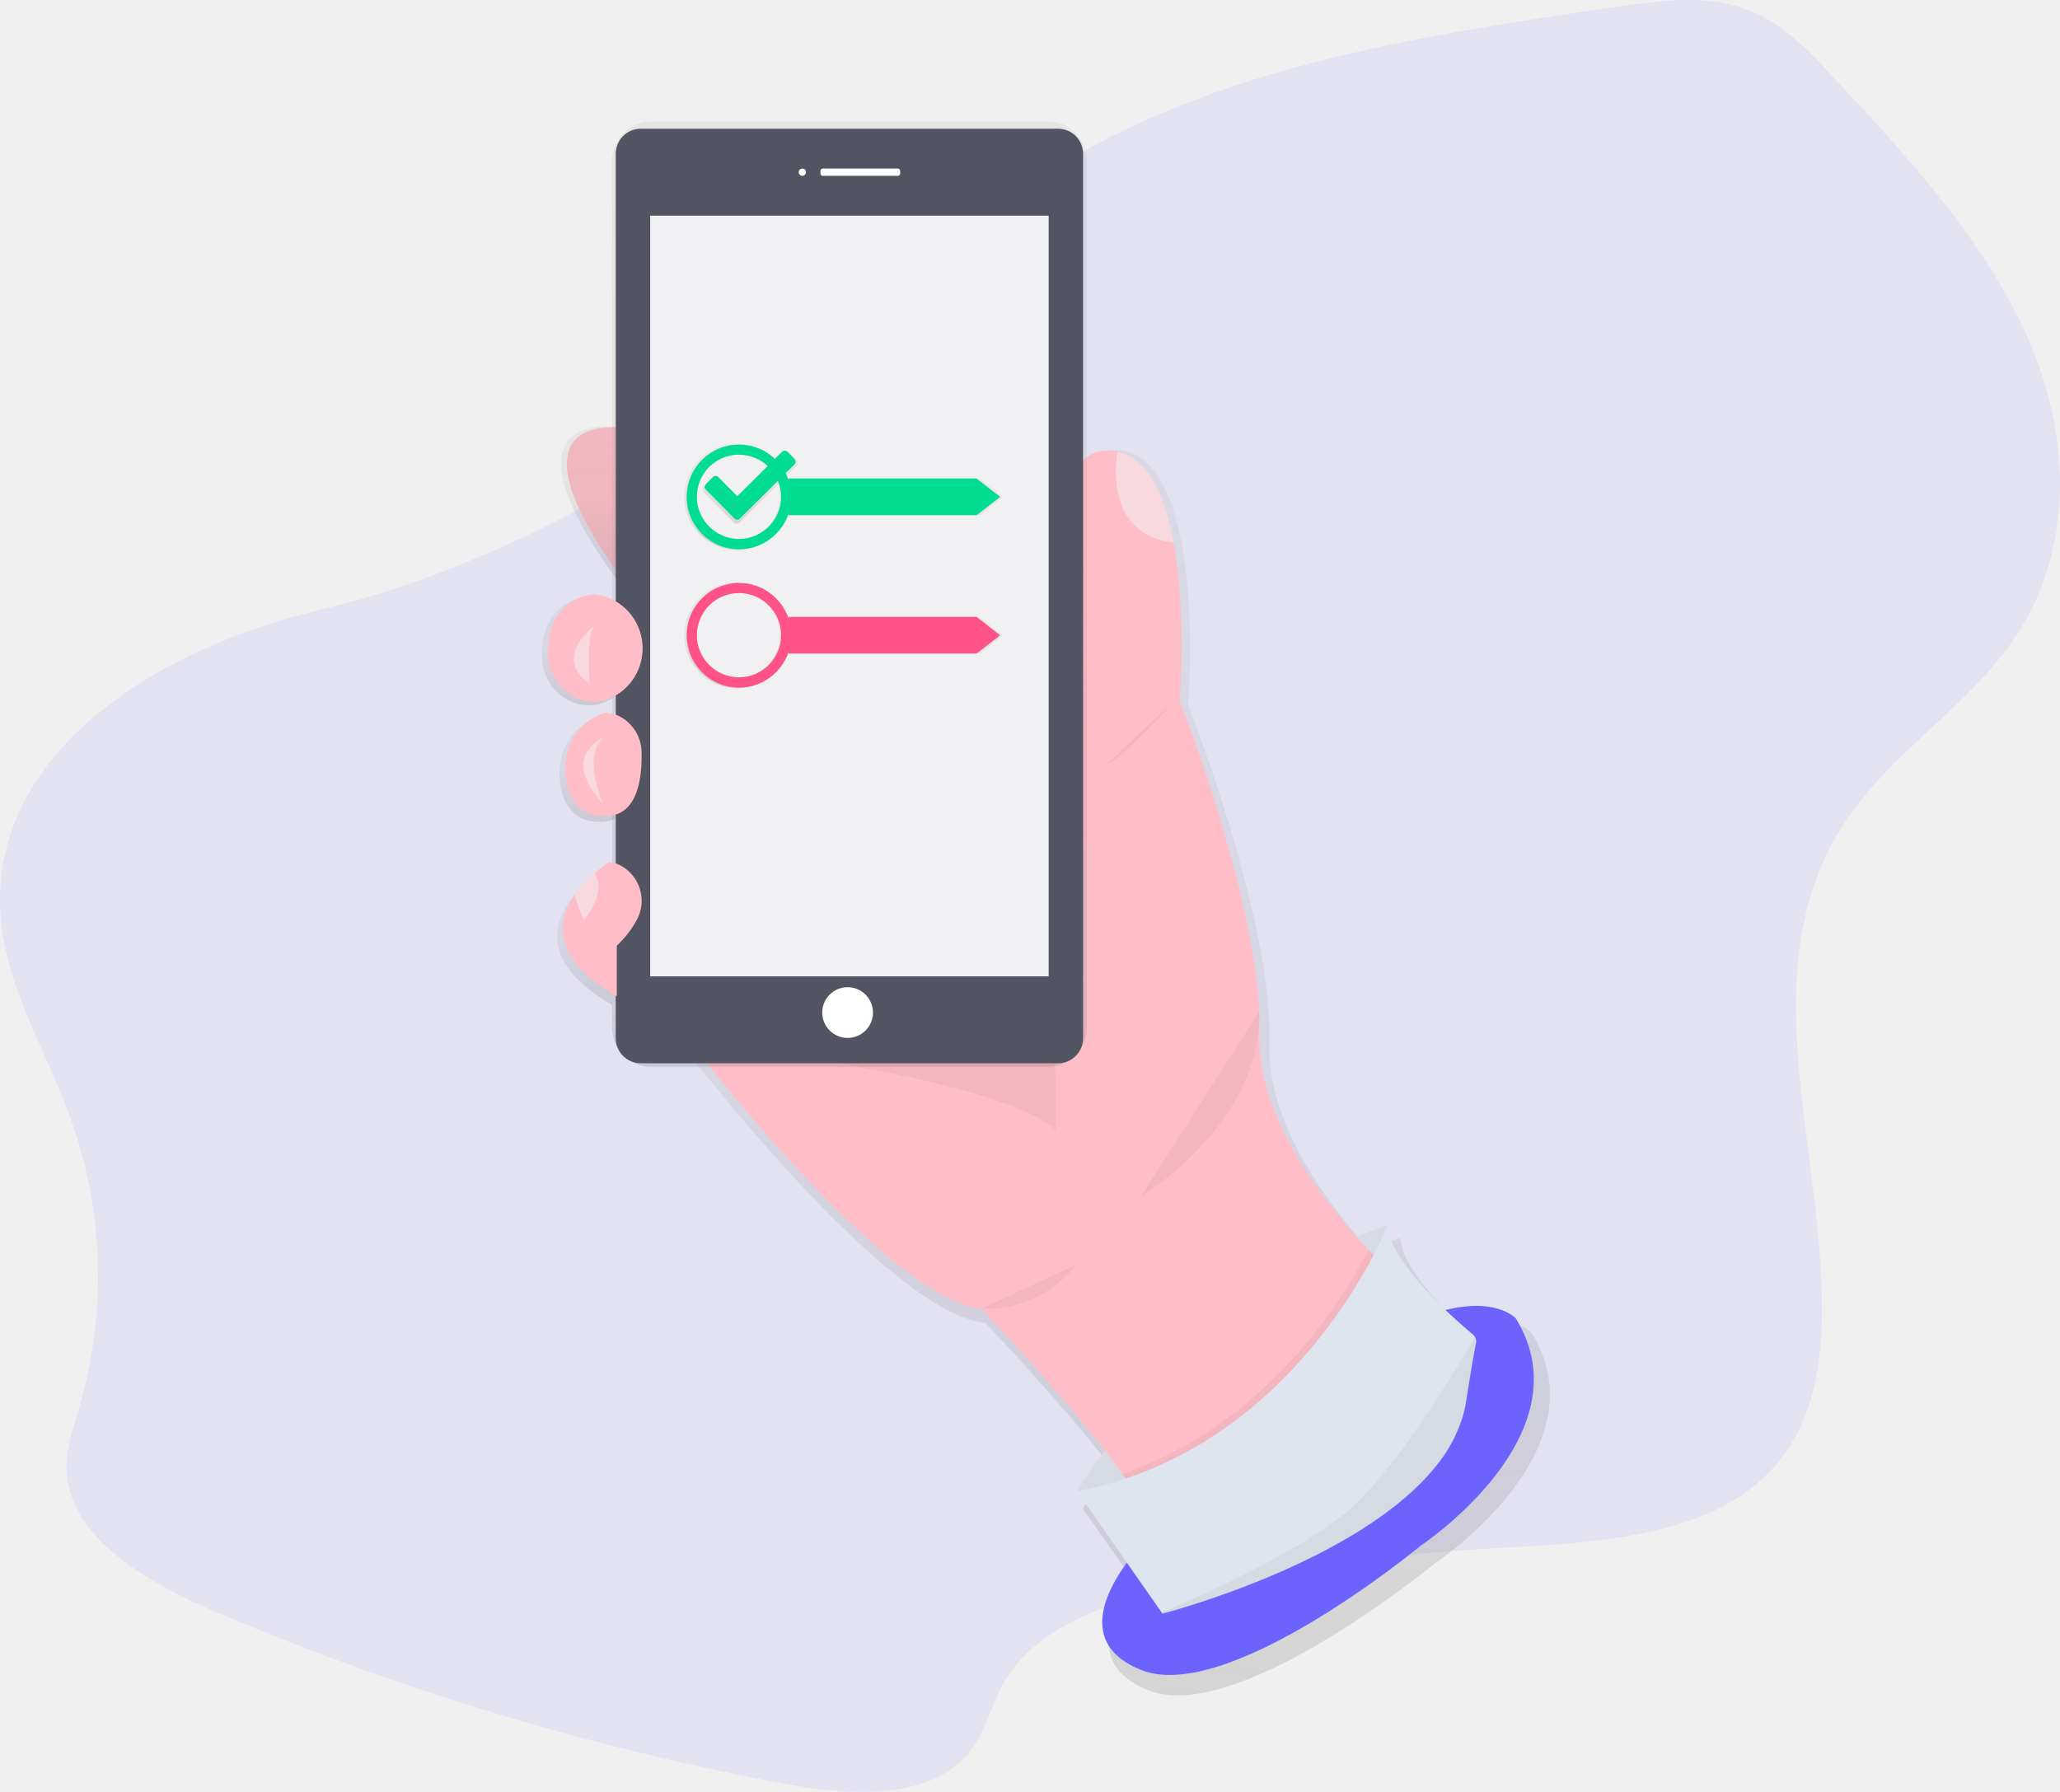
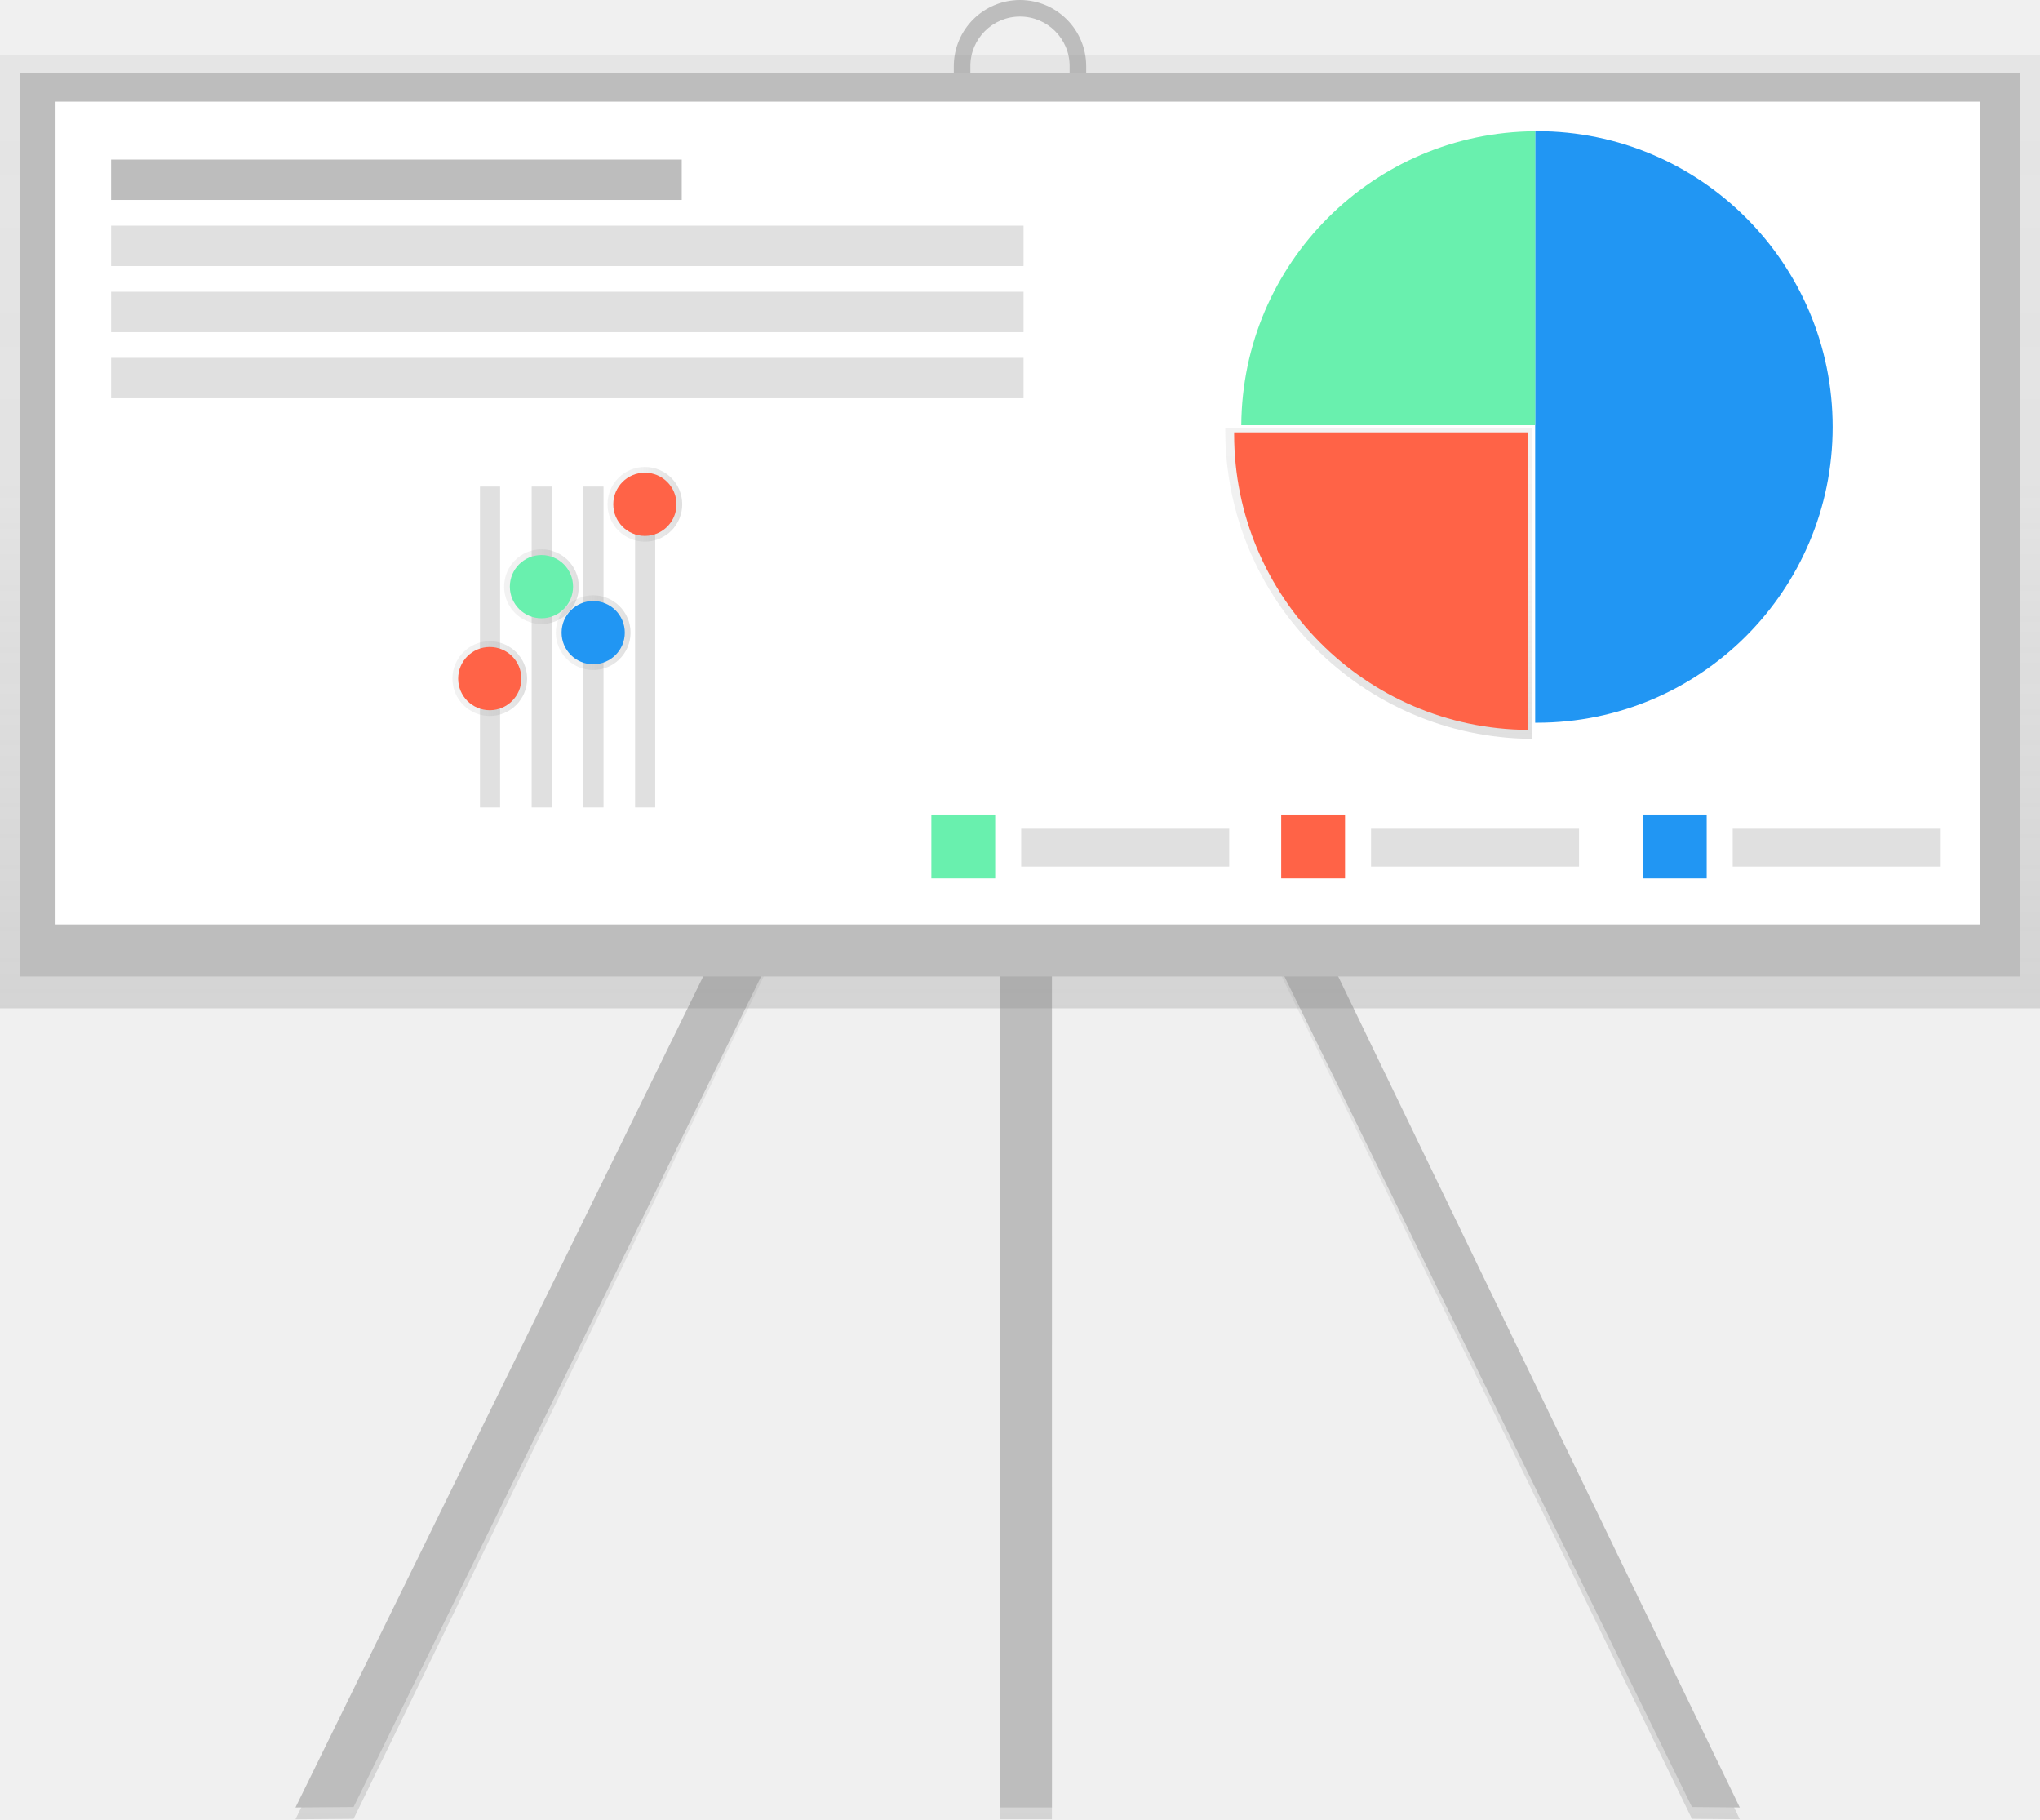
- <svg xmlns="http://www.w3.org/2000/svg" xmlns:xlink="http://www.w3.org/1999/xlink" id="eb7145bf-7e09-429c-a529-19108004bd12" data-name="Layer 1" width="905.39" height="787.66" viewBox="0 0 905.39 787.66">
+ <svg xmlns="http://www.w3.org/2000/svg" xmlns:xlink="http://www.w3.org/1999/xlink" id="22efa8b6-b9ff-4b9b-a3b2-71cec6386f64" data-name="Layer 1" width="863" height="769.5" viewBox="0 0 863 769.5">
  <defs>
-     <linearGradient id="badc8065-97f0-494e-a3b4-5bbff5cd45b7" x1="637.69" y1="801.36" x2="637.69" y2="253.91" gradientUnits="userSpaceOnUse">
+     <linearGradient id="4d7d6e59-78ed-4d57-a529-1eaaceade2ae" x1="279.59" y1="769.5" x2="279.59" y2="175.12" gradientUnits="userSpaceOnUse">
      <stop offset="0" stop-color="gray" stop-opacity="0.25" />
      <stop offset="0.54" stop-color="gray" stop-opacity="0.12" />
      <stop offset="1" stop-color="gray" stop-opacity="0.1" />
    </linearGradient>
-     <linearGradient id="338acb06-6351-441a-9d26-fc18c3a8e8ec" x1="407.08" y1="313.45" x2="407.08" y2="243.56" xlink:href="#badc8065-97f0-494e-a3b4-5bbff5cd45b7" />
-     <linearGradient id="49c489d3-2f08-4073-8a57-307e6f5f09e6" x1="406.79" y1="366.25" x2="406.79" y2="318.23" xlink:href="#badc8065-97f0-494e-a3b4-5bbff5cd45b7" />
-     <linearGradient id="7e7ecb7f-7627-4435-aa53-ec925b4c6a6e" x1="410.39" y1="417.44" x2="410.39" y2="371.18" xlink:href="#badc8065-97f0-494e-a3b4-5bbff5cd45b7" />
-     <linearGradient id="16dcb405-8b1a-43fc-a0eb-646bd32fadb0" x1="409.82" y1="497.91" x2="409.82" y2="438.02" xlink:href="#badc8065-97f0-494e-a3b4-5bbff5cd45b7" />
-     <linearGradient id="af7c329d-2d92-47dc-bbd0-cd12fc34dcf2" x1="520.63" y1="525.14" x2="520.63" y2="109.57" xlink:href="#badc8065-97f0-494e-a3b4-5bbff5cd45b7" />
-     <linearGradient id="4cbf4c01-8989-429b-a5cb-fb3822288f3e" x1="518.01" y1="297.89" x2="518.01" y2="251.22" xlink:href="#badc8065-97f0-494e-a3b4-5bbff5cd45b7" />
-     <linearGradient id="b57b7fc7-667a-4a47-b04d-9b0384954319" x1="518.01" y1="358.71" x2="518.01" y2="312.04" xlink:href="#badc8065-97f0-494e-a3b4-5bbff5cd45b7" />
-     <linearGradient id="b86df79f-4b6f-4b4a-a220-4e26d2bf8be6" x1="477.01" y1="286.35" x2="477.01" y2="254.5" xlink:href="#badc8065-97f0-494e-a3b4-5bbff5cd45b7" />
+     <linearGradient id="9d815349-9c86-443c-8ccb-e4f40929397c" x1="583.59" x2="583.59" y2="175.12" xlink:href="#4d7d6e59-78ed-4d57-a529-1eaaceade2ae" />
+     <linearGradient id="4cdc3fff-77bb-4bd8-8d4b-e4a0e24ac1ff" x1="434" x2="434" y2="118.5" xlink:href="#4d7d6e59-78ed-4d57-a529-1eaaceade2ae" />
+     <linearGradient id="d789edb2-9260-4fe7-9b2e-c8d2cf1c50eb" x1="431.5" y1="426.5" x2="431.5" y2="23.5" xlink:href="#4d7d6e59-78ed-4d57-a529-1eaaceade2ae" />
+     <linearGradient id="d05d60f3-4487-4cf0-bc48-be0df6e13883" x1="751.69" y1="377.75" x2="751.69" y2="246.43" xlink:href="#4d7d6e59-78ed-4d57-a529-1eaaceade2ae" />
+     <linearGradient id="36694125-ef38-4129-b005-f3dbdd12d1fe" x1="415.98" y1="335.24" x2="415.98" y2="303.64" gradientTransform="translate(-112.25 703) rotate(-90)" xlink:href="#4d7d6e59-78ed-4d57-a529-1eaaceade2ae" />
+     <linearGradient id="dc57276c-937a-4b5a-afe2-156d6e915e6b" x1="454.87" y1="357.11" x2="454.87" y2="325.52" gradientTransform="translate(-112.25 703) rotate(-90)" xlink:href="#4d7d6e59-78ed-4d57-a529-1eaaceade2ae" />
+     <linearGradient id="c93c7978-2b82-4fa6-8ff4-005d931a190d" x1="435.42" y1="378.98" x2="435.42" y2="347.39" gradientTransform="translate(-112.25 703) rotate(-90)" xlink:href="#4d7d6e59-78ed-4d57-a529-1eaaceade2ae" />
+     <linearGradient id="28ebadfe-69e4-4a26-9b70-9789031661f3" x1="489.7" y1="400.86" x2="489.7" y2="369.26" gradientTransform="translate(-112.25 703) rotate(-90)" xlink:href="#4d7d6e59-78ed-4d57-a529-1eaaceade2ae" />
  </defs>
-   <path d="M147.71,460.46c2.74,30.35,19.91,57.83,30.41,86.74a205.61,205.61,0,0,1,4,127.67c-2.5,8.61-5.58,17.25-5.59,26.07,0,30.41,34.65,50.59,66.13,64a1205.37,1205.37,0,0,0,248.89,75.2c27.94,5.27,62.83,7.56,80.51-12.29,8.48-9.53,10.54-22,16.77-32.66,15.89-27.26,54.55-37.85,89.25-43.92a1090.22,1090.22,0,0,1,126.48-14.56c42.69-2.4,91.17-4.48,119.46-32.52,18-17.82,23.22-42.41,23.93-65.63,2.35-76.19-34.06-158.64,12.67-224.63,19.6-27.68,51.58-47.89,71-75.64,28.15-40.22,25.72-91.3,6.66-134.16s-52.83-79.3-86.1-115c-11-11.81-22.74-24.09-39.28-29.57-17.2-5.7-36.7-3.08-55.14-.39-83.88,12.25-171,25.59-241.31,67.65-34.94,20.89-64.12,48-95.29,72.89-67.33,53.83-145.34,103.56-234.25,124.81C214.68,341.8,141.21,388.38,147.71,460.46Z" transform="translate(-147.3 -56.17)" fill="#6c63ff" opacity="0.1" />
-   <path d="M422.22,244.42s-58-10.24,0,68.28Z" transform="translate(-147.3 -56.17)" fill="#ffbec7" />
-   <path d="M820.42,642s-8.4-9.54-31.59-3.79c-11.35-10.82-25.49-26.5-26-37.87-4.72,1.55-9.33,3.3-13.86,5.22-19.64-21.94-44.81-56.76-43.74-90.28C707,460.58,669.44,366,669.44,366s3.1-38.57-2.71-70.45c-3.94-21.6-12-40.12-27.83-41.53a17.31,17.31,0,0,0-7.25.79c-29.25,10-11.08,103.37-11.08,103.37l-25.31,78.12-148.37,79s89.89,118.05,133.53,122.39c0,0,32.15,33.72,55.31,63.32-8.18,11-12.55,18.28-12.55,18.28l22.42,31.92c-9.21,12.37-22.17,36.57,6.38,47.93,39.27,15.62,125.67-55.55,125.67-55.55S852.71,694.09,820.42,642Z" transform="translate(-147.3 -56.17)" fill="url(#badc8065-97f0-494e-a3b4-5bbff5cd45b7)" />
-   <path d="M420.27,244s-59.35-10.42,0,69.44Z" transform="translate(-147.3 -56.17)" fill="url(#338acb06-6351-441a-9d26-fc18c3a8e8ec)" />
-   <path d="M406.74,318.23s-21.7,0-21.22,26.82a21.59,21.59,0,0,0,14.78,20.27,18.47,18.47,0,0,0,14-1,24.4,24.4,0,0,0,7.26-38.52A24.87,24.87,0,0,0,406.74,318.23Z" transform="translate(-147.3 -56.17)" fill="url(#49c489d3-2f08-4073-8a57-307e6f5f09e6)" />
-   <path d="M417.24,372.67a14.31,14.31,0,0,0-6.14-1.49s-20.95,5.21-17.45,30.38c0,0,1.75,18.23,20.07,15.62,12.56-1.79,14.05-18.26,13.75-28.44A18.33,18.33,0,0,0,417.24,372.67Z" transform="translate(-147.3 -56.17)" fill="url(#7e7ecb7f-7627-4435-aa53-ec925b4c6a6e)" />
-   <path d="M418.12,439.51a11.64,11.64,0,0,0-5.26-1.49,55.15,55.15,0,0,0-6.46,4.78,51.47,51.47,0,0,0-9,9.77c-7.9,11.44-10.47,28.25,19,45.35V475.34a46,46,0,0,0,9.12-11.77A17.85,17.85,0,0,0,418.12,439.51Z" transform="translate(-147.3 -56.17)" fill="url(#16dcb405-8b1a-43fc-a0eb-646bd32fadb0)" />
-   <path d="M620.65,711.69s53.77-89.61,136.55-116.92l-4.27,48.65-68.6,68.28Z" transform="translate(-147.3 -56.17)" fill="#dfe5ee" />
-   <path d="M620.65,711.69s53.77-89.61,136.55-116.92l-4.27,48.65-68.6,68.28Z" transform="translate(-147.3 -56.17)" opacity="0.05" />
-   <path d="M648.81,735.59s-38.41,39.26,0,54.62,122.9-54.62,122.9-54.62,73.4-48.65,41.82-99.86C813.53,635.73,777.69,594.76,648.81,735.59Z" transform="translate(-147.3 -56.17)" fill="#6c63ff" />
-   <path d="M765.74,622.07S653.93,751.8,655.64,733c.5-5.46-5.8-16.34-15-29-22.35-30.91-61.82-72.53-61.82-72.53-42.67-4.27-130.58-120.34-130.58-120.34l145.09-77.67,24.75-76.81S600.32,264.83,628.92,255a16.84,16.84,0,0,1,7.09-.78,19.19,19.19,0,0,1,3.11.53c13.39,3.37,20.45,20.34,24,40,0,.11.05.23.07.34,5.68,31.35,2.65,69.27,2.65,69.27s36.7,93,35,146.8c-1.14,36,28.31,73.52,47.91,94.39C758.47,615.83,765.74,622.07,765.74,622.07Z" transform="translate(-147.3 -56.17)" fill="#ffbec7" />
-   <path d="M611.26,552.94s1.71-81.08-12.8-101.56S467,516.25,467,516.25,588.22,530.75,611.26,552.94Z" transform="translate(-147.3 -56.17)" opacity="0.05" />
-   <path d="M648.81,582s52.7-31.16,52-81.3" transform="translate(-147.3 -56.17)" opacity="0.05" />
-   <path d="M620.65,611.83s-14.51,20.48-41.82,19.63" transform="translate(-147.3 -56.17)" opacity="0.05" />
-   <path d="M765.74,622.07S653.93,751.8,655.64,733c.5-5.46-5.8-16.34-15-29,61.93-21.24,95.55-74.23,108.13-98.47C758.47,615.83,765.74,622.07,765.74,622.07Z" transform="translate(-147.3 -56.17)" opacity="0.05" />
-   <path d="M796.1,645.72a3.66,3.66,0,0,1-.08.74c-1.72,8.64-3,17.35-4.41,26.06a50.27,50.27,0,0,1-2,8.15,64.7,64.7,0,0,1-10.83,19.49c-34,43.08-120.58,65.29-120.58,65.29l-.32-.47-37.23-53.3C718.8,692.91,757.2,594.76,757.2,594.76c.74,16.39,30.09,41.87,37.55,48.09a3.77,3.77,0,0,1,1.34,2.87Z" transform="translate(-147.3 -56.17)" fill="#dfe5ee" />
-   <path d="M663.16,294.72c-24.78-3.17-26.79-24.37-24.85-39.71.26-.09.54-.18.81-.25C652.51,258.13,659.57,275.1,663.16,294.72Z" transform="translate(-147.3 -56.17)" fill="#eff4f8" opacity="0.5" />
-   <path d="M796.1,645.72a3.66,3.66,0,0,1-.08.74c-1.72,8.64-3,17.35-4.41,26.06a50.27,50.27,0,0,1-2,8.15l-2.11,5.84L782.38,695l-3.6,5.12c-34,43.08-120.58,65.29-120.58,65.29l-.32-.47c2.71-1.12,61.06-25.23,84.39-46.9,22.14-20.55,49.4-67.47,53.3-74.28A3.77,3.77,0,0,1,796.1,645.72Z" transform="translate(-147.3 -56.17)" opacity="0.05" />
-   <path d="M784,690.85" transform="translate(-147.3 -56.17)" />
-   <path d="M607.67,109.57H433.59a17.22,17.22,0,0,0-17.25,17.19v381.2a17.22,17.22,0,0,0,17.25,17.19H607.67a17.22,17.22,0,0,0,17.25-17.19V126.75A17.22,17.22,0,0,0,607.67,109.57Z" transform="translate(-147.3 -56.17)" fill="url(#af7c329d-2d92-47dc-bbd0-cd12fc34dcf2)" />
-   <rect x="270.63" y="56.58" width="205.39" height="410.79" rx="11" ry="11" fill="#535461" />
-   <rect x="285.76" y="94.8" width="175.14" height="334.36" fill="#f1f1f4" />
-   <circle cx="352.63" cy="75.69" r="1.59" fill="#fff" />
-   <rect x="360.59" y="74.1" width="35.03" height="3.18" rx="1" ry="1" fill="#fff" />
-   <circle cx="372.53" cy="445.08" r="11.15" fill="#fff" />
-   <path d="M409,317.39s-21.23,0-20.75,26.37a21.22,21.22,0,0,0,14.45,19.93,18,18,0,0,0,13.67-1A24,24,0,0,0,409,317.39Z" transform="translate(-147.3 -56.17)" fill="#ffbec7" />
-   <path d="M409,331s-19.63,13.66-2.56,25.6C406.43,356.65,404.72,332.75,409,331Z" transform="translate(-147.3 -56.17)" fill="#eff4f8" opacity="0.5" />
-   <path d="M413.26,369.45s-20.48,5.12-17.07,29.87c0,0,1.71,17.92,19.63,15.36,12.29-1.76,13.74-18,13.45-28a18,18,0,0,0-10-15.8A13.93,13.93,0,0,0,413.26,369.45Z" transform="translate(-147.3 -56.17)" fill="#ffbec7" />
-   <path d="M412.4,380.54s-19.63,7.68,0,29C412.4,409.56,403,389.08,412.4,380.54Z" transform="translate(-147.3 -56.17)" fill="#eff4f8" opacity="0.5" />
-   <path d="M418.38,471.87v22.19c-28.8-16.8-26.29-33.34-18.56-44.58a50.5,50.5,0,0,1,8.83-9.6,53.94,53.94,0,0,1,6.32-4.7,11.34,11.34,0,0,1,5.15,1.47,17.6,17.6,0,0,1,7.18,23.66A45.23,45.23,0,0,1,418.38,471.87Z" transform="translate(-147.3 -56.17)" fill="#ffbec7" />
-   <path d="M403.87,460.77s-2.22-5.34-4.05-11.3a50.5,50.5,0,0,1,8.83-9.6C414.28,449.13,403.87,460.77,403.87,460.77Z" transform="translate(-147.3 -56.17)" fill="#eff4f8" opacity="0.5" />
-   <path d="M662.9,364.76s-22.19,24.75-29,27.31" transform="translate(-147.3 -56.17)" opacity="0.05" />
-   <path d="M577.51,266.39h-84v.91a23.33,23.33,0,1,0,0,14.52v.91h84l10.5-8.12Zm-106.17,27a18.82,18.82,0,1,1,18.82-18.82A18.81,18.81,0,0,1,471.34,293.37Z" transform="translate(-147.3 -56.17)" fill="url(#4cbf4c01-8989-429b-a5cb-fb3822288f3e)" />
-   <path d="M472.1,251.6a23,23,0,1,0,23,23A23,23,0,0,0,472.1,251.6Zm0,4.44a18.51,18.51,0,1,1-18.51,18.51A18.5,18.5,0,0,1,472.1,256" transform="translate(-147.3 -56.17)" fill="#00dd90" />
-   <polygon points="429.23 226.42 346.6 226.42 346.6 210.35 429.23 210.35 439.55 218.43 429.23 226.42" fill="#00dd90" />
-   <path d="M577.51,327.21h-84v.91a23.33,23.33,0,1,0,0,14.52v.91h84l10.5-8.12Zm-106.17,27a18.82,18.82,0,1,1,18.82-18.82A18.81,18.81,0,0,1,471.34,354.19Z" transform="translate(-147.3 -56.17)" fill="url(#b57b7fc7-667a-4a47-b04d-9b0384954319)" />
-   <path d="M472.1,312.42a23,23,0,1,0,23,23A23,23,0,0,0,472.1,312.42Zm0,4.44a18.51,18.51,0,1,1-18.51,18.51,18.5,18.5,0,0,1,18.51-18.51" transform="translate(-147.3 -56.17)" fill="#ff5288" />
-   <polygon points="429.23 287.24 346.6 287.24 346.6 271.17 429.23 271.17 439.55 279.25 429.23 287.24" fill="#ff5288" />
-   <path d="M497.5,258.34,494.2,255a1.75,1.75,0,0,0-2.48,0L471.06,275.5l-8.74-8.81a1.75,1.75,0,0,0-2.48,0L456.53,270a1.75,1.75,0,0,0,0,2.48l13.27,13.38a1.75,1.75,0,0,0,2.48,0l25.22-25a1.75,1.75,0,0,0,0-2.48Z" transform="translate(-147.3 -56.17)" fill="url(#b86df79f-4b6f-4b4a-a220-4e26d2bf8be6)" />
-   <path d="M496.52,257.92l-3.14-3.16a1.67,1.67,0,0,0-2.36,0l-19.68,19.52L463,265.87a1.67,1.67,0,0,0-2.36,0L457.5,269a1.67,1.67,0,0,0,0,2.36l12.64,12.74a1.67,1.67,0,0,0,2.36,0l24-23.83a1.67,1.67,0,0,0,0-2.36Z" transform="translate(-147.3 -56.17)" fill="#00dd90" />
+   <polygon points="149.58 769.31 125 769.5 414.42 175.12 434.17 184.89 149.58 769.31" fill="url(#4d7d6e59-78ed-4d57-a529-1eaaceade2ae)" />
+   <polygon points="715.76 769.31 736 769.5 450.92 175.12 431.17 184.89 715.76 769.31" fill="url(#9d815349-9c86-443c-8ccb-e4f40929397c)" />
+   <rect x="423" y="118.5" width="22" height="651" fill="url(#4cdc3fff-77bb-4bd8-8d4b-e4a0e24ac1ff)" />
+   <polygon points="149.58 764.31 125 764.5 414.42 174.69 434.17 184.38 149.58 764.31" fill="#bdbdbd" />
+   <polygon points="715.76 764.31 736 764.5 450.92 174.69 431.17 184.38 715.76 764.31" fill="#bdbdbd" />
+   <rect x="423" y="118.5" width="22" height="646" fill="#bdbdbd" />
+   <path d="M600,131.25a28,28,0,0,1-28-28v-10a28,28,0,0,1,56,0v10A28,28,0,0,1,600,131.25Zm0-59a21,21,0,0,0-21,21v10a21,21,0,0,0,42,0v-10A21,21,0,0,0,600,72.25Z" transform="translate(-168.5 -65.25)" fill="#bdbdbd" />
+   <rect y="23.5" width="863" height="403" fill="url(#d789edb2-9260-4fe7-9b2e-c8d2cf1c50eb)" />
+   <rect x="8.5" y="31" width="846" height="382" fill="#bdbdbd" />
+   <rect x="23.5" y="43" width="814" height="348" fill="#fff" />
+   <path d="M818.69,120.75l-.75,0V370.93l.75,0a125.1,125.1,0,1,0,0-250.2Z" transform="translate(-168.5 -65.25)" fill="#2196f3" />
+   <path d="M817.94,120.77A125.08,125.08,0,0,0,693.61,245.1H817.94Z" transform="translate(-168.5 -65.25)" fill="#69f0ae" />
+   <path d="M686.83,246.43c0,.26,0,.52,0,.79A130.54,130.54,0,0,0,816.57,377.75V246.43Z" transform="translate(-168.5 -65.25)" fill="url(#d05d60f3-4487-4cf0-bc48-be0df6e13883)" />
+   <path d="M690.59,248.11c0,.25,0,.5,0,.75A125.09,125.09,0,0,0,814.92,373.95V248.11Z" transform="translate(-168.5 -65.25)" fill="#ff6347" />
+   <rect x="47" y="67.5" width="241.4" height="17.08" fill="#bdbdbd" />
+   <rect x="47" y="95.45" width="386" height="17.08" fill="#e0e0e0" />
+   <rect x="47" y="123.4" width="386" height="17.08" fill="#e0e0e0" />
+   <rect x="47" y="151.36" width="386" height="17.08" fill="#e0e0e0" />
+   <rect x="695" y="344.5" width="27" height="27" fill="#2196f3" />
+   <rect x="733" y="350.5" width="88" height="16" fill="#e0e0e0" />
+   <rect x="542" y="344.5" width="27" height="27" fill="#ff6347" />
+   <rect x="580" y="350.5" width="88" height="16" fill="#e0e0e0" />
+   <rect x="394" y="344.5" width="27" height="27" fill="#69f0ae" />
+   <rect x="432" y="350.5" width="88" height="16" fill="#e0e0e0" />
+   <rect x="203.05" y="205.8" width="8.51" height="135.7" fill="#e0e0e0" />
+   <rect x="224.92" y="205.8" width="8.51" height="135.7" fill="#e0e0e0" />
+   <rect x="246.8" y="205.8" width="8.51" height="135.7" fill="#e0e0e0" />
+   <rect x="268.67" y="205.8" width="8.51" height="135.7" fill="#e0e0e0" />
+   <circle cx="207.19" cy="287.02" r="15.8" fill="url(#36694125-ef38-4129-b005-f3dbdd12d1fe)" />
+   <circle cx="229.06" cy="248.13" r="15.8" fill="url(#dc57276c-937a-4b5a-afe2-156d6e915e6b)" />
+   <circle cx="250.94" cy="267.58" r="15.8" fill="url(#c93c7978-2b82-4fa6-8ff4-005d931a190d)" />
+   <circle cx="272.81" cy="213.3" r="15.8" fill="url(#28ebadfe-69e4-4a26-9b70-9789031661f3)" />
+   <circle cx="207.19" cy="287.02" r="13.37" fill="#ff6347" />
+   <circle cx="229.06" cy="248.13" r="13.37" fill="#69f0ae" />
+   <circle cx="250.94" cy="267.58" r="13.37" fill="#2196f3" />
+   <circle cx="272.81" cy="213.3" r="13.37" fill="#ff6347" />
</svg>
